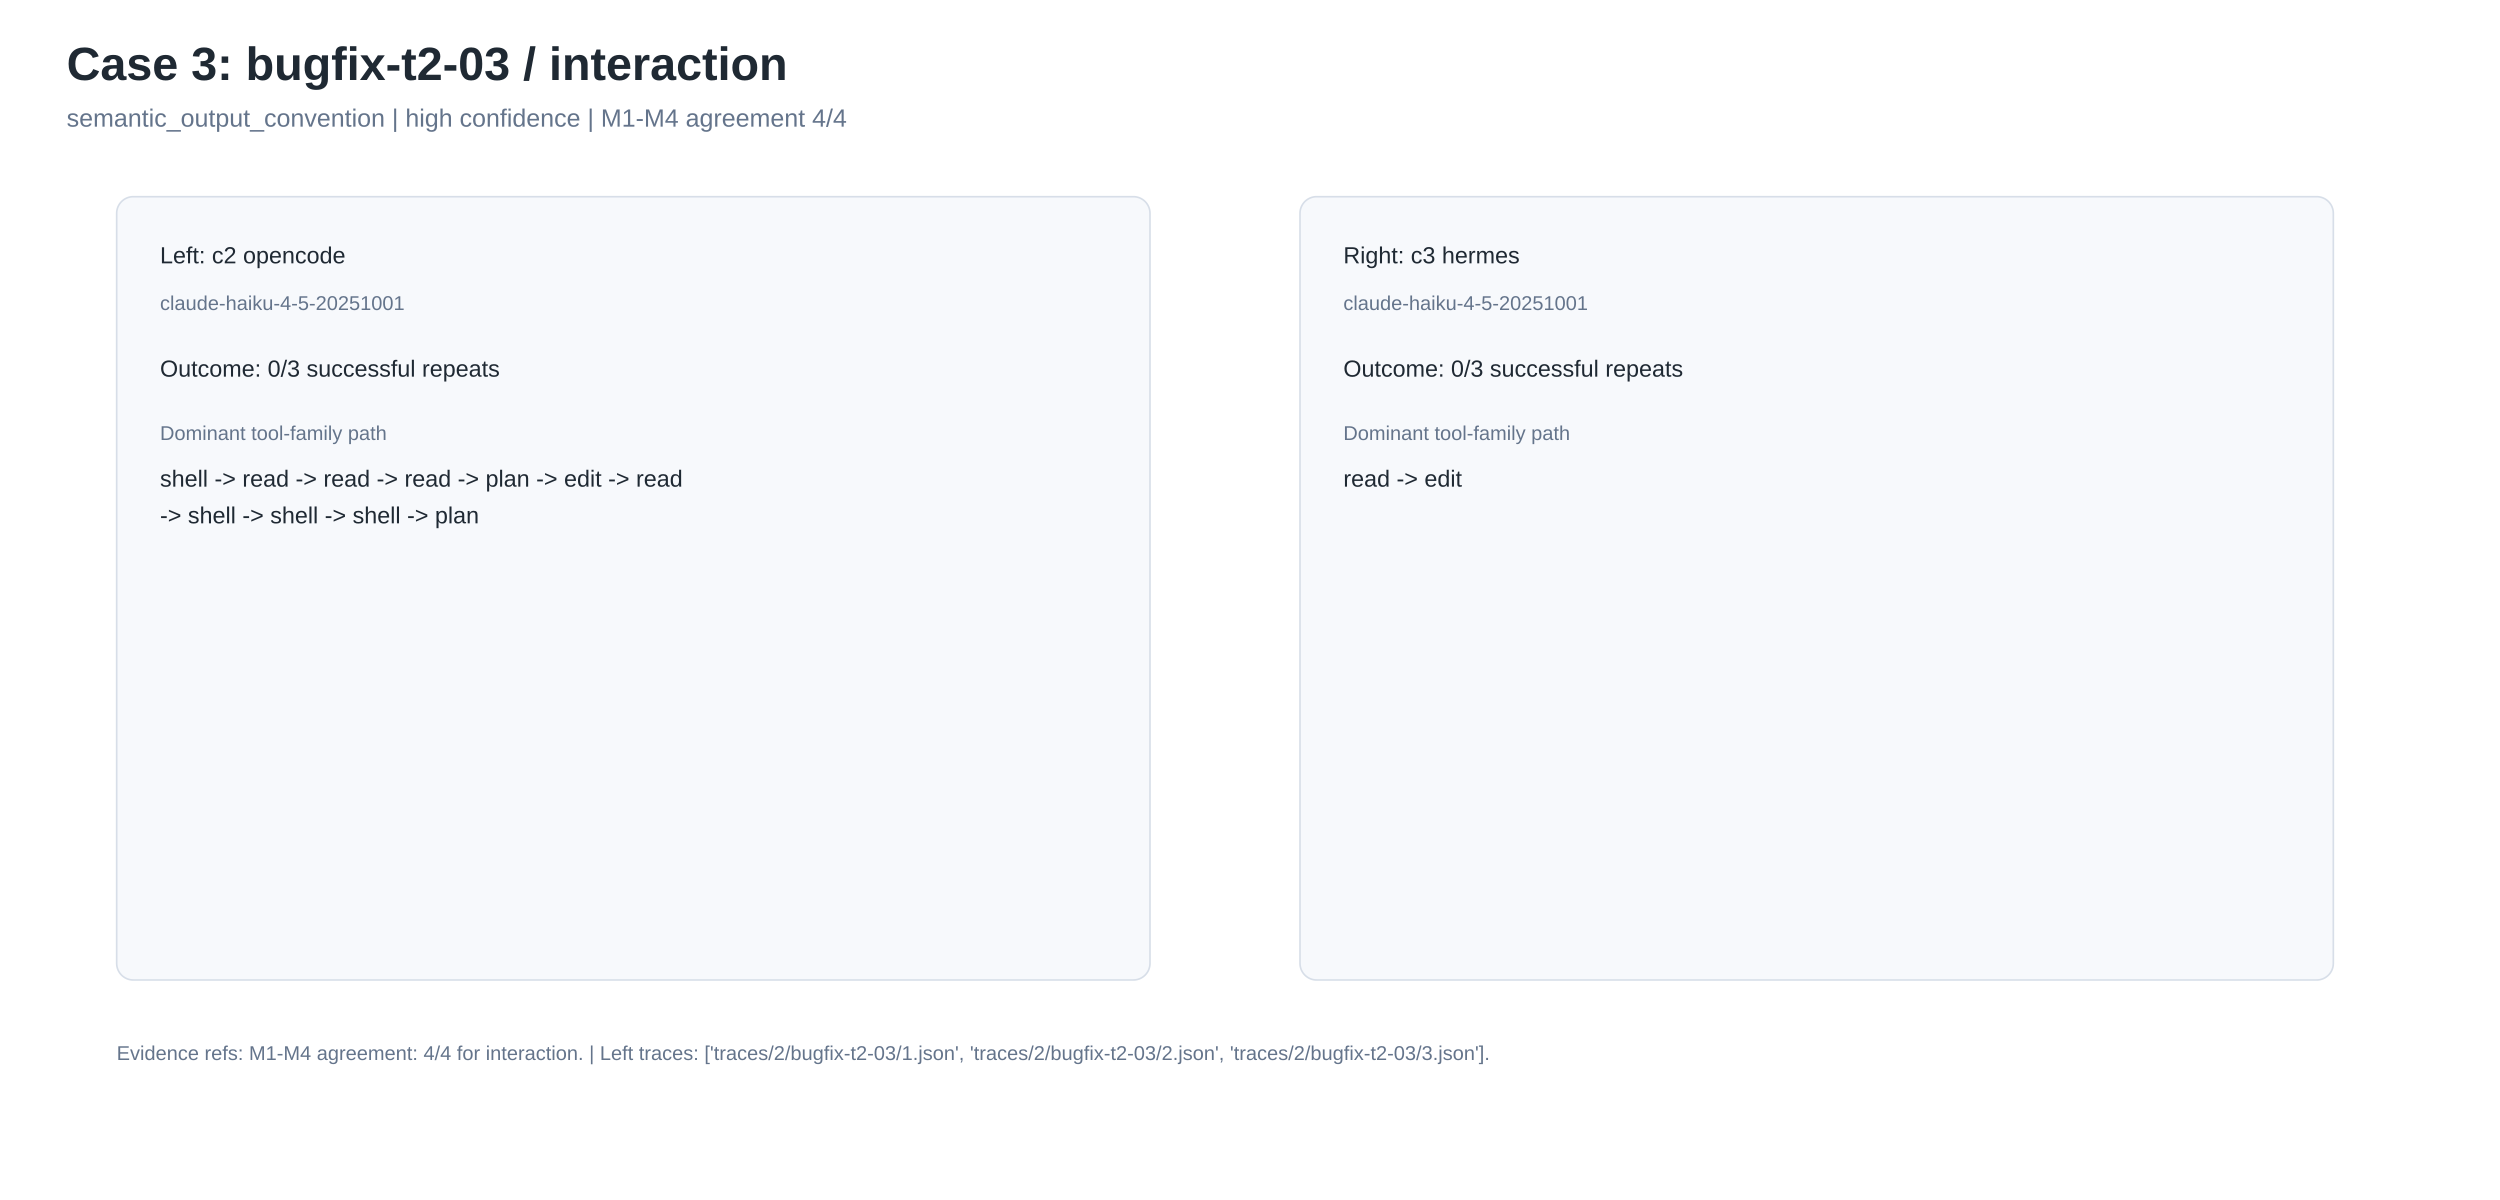
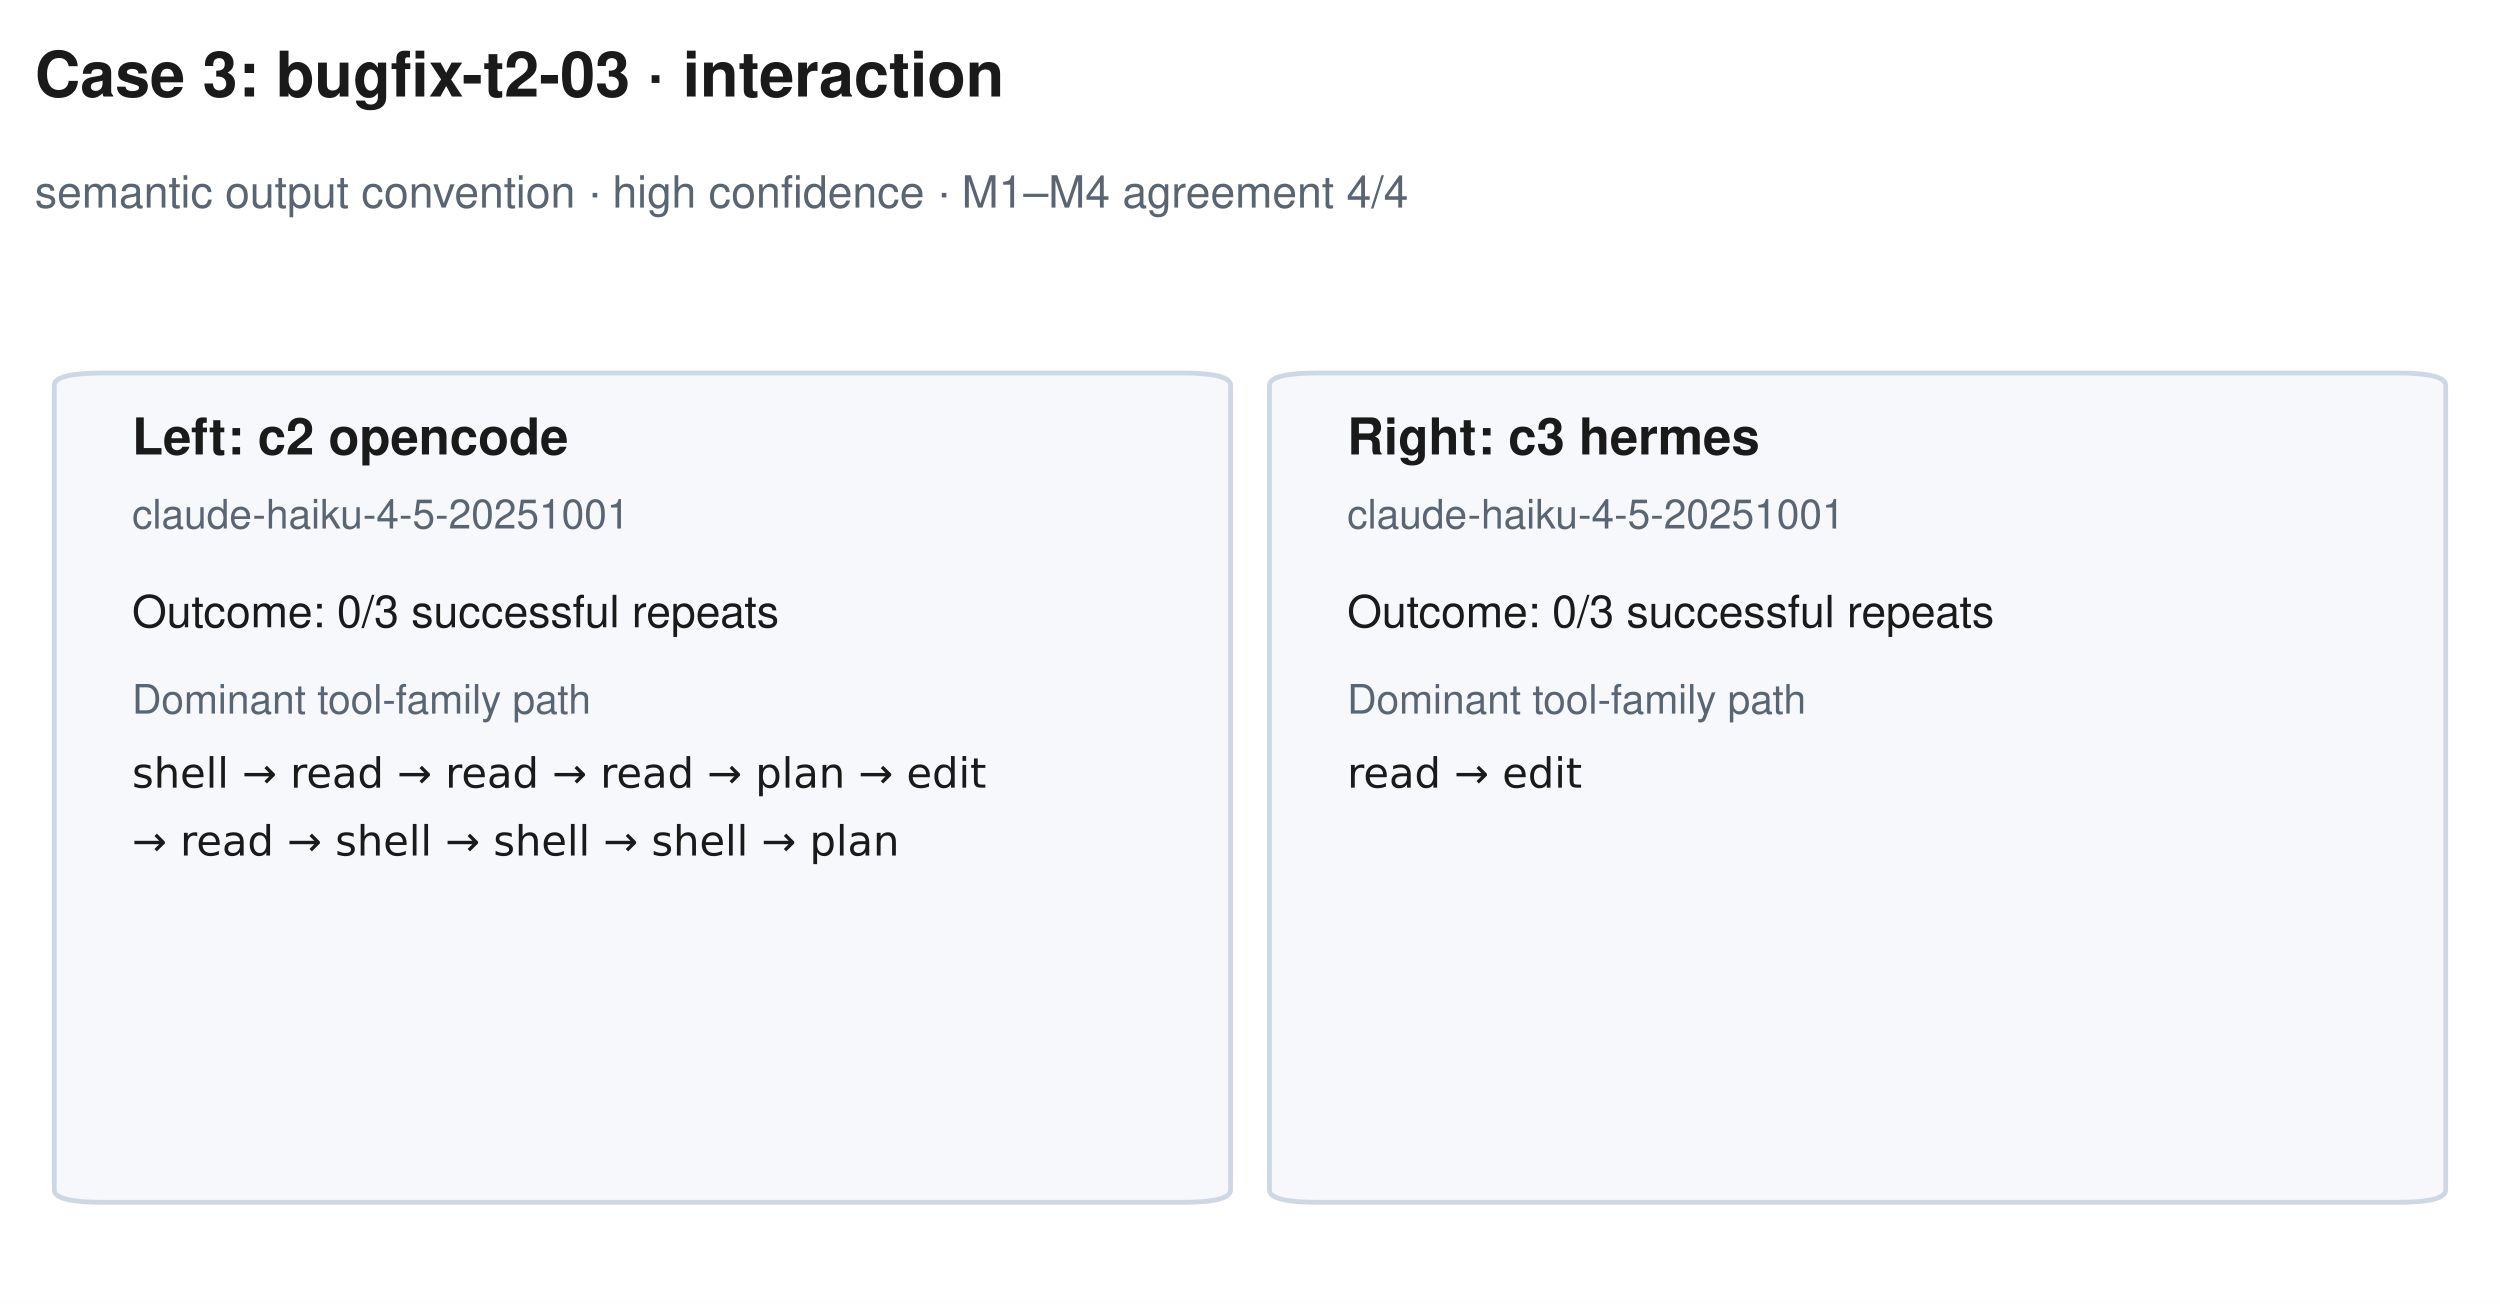
- <svg xmlns="http://www.w3.org/2000/svg" width="1500" height="720" viewBox="0 0 1500 720">
-   <rect width="1500" height="720" fill="#ffffff" />
-   <style>
-   text { font-family: Arial, Helvetica, sans-serif; fill: #1f2933; }
-   .title { font-size: 28px; font-weight: 700; }
-   .subtitle { font-size: 15px; fill: #64748b; }
-   .label { font-size: 14px; }
-   .small { font-size: 12px; fill: #64748b; }
-   .axis { stroke: #d7dee8; stroke-width: 1; }
- </style>
-   <text x="40.0" y="48.0" class="title" text-anchor="start">Case 3: bugfix-t2-03 / interaction</text>
-   <text x="40.0" y="76.0" class="subtitle" text-anchor="start">semantic_output_convention | high confidence | M1-M4 agreement 4/4</text>
-   <rect x="70" y="118" width="620" height="470" fill="#f7f9fc" stroke="#d7dee8" rx="10" />
-   <text x="96.0" y="158.0" class="label" text-anchor="start">Left: c2 opencode</text>
-   <text x="96.0" y="186.0" class="small" text-anchor="start">claude-haiku-4-5-20251001</text>
-   <text x="96.0" y="226.0" class="label" text-anchor="start">Outcome: 0/3 successful repeats</text>
-   <text x="96.0" y="264.0" class="small" text-anchor="start">Dominant tool-family path</text>
-   <text x="96.0" y="292.0" class="label" text-anchor="start">shell -&gt; read -&gt; read -&gt; read -&gt; plan -&gt; edit -&gt; read</text>
-   <text x="96.0" y="314.0" class="label" text-anchor="start">-&gt; shell -&gt; shell -&gt; shell -&gt; plan</text>
-   <rect x="780" y="118" width="620" height="470" fill="#f7f9fc" stroke="#d7dee8" rx="10" />
-   <text x="806.0" y="158.0" class="label" text-anchor="start">Right: c3 hermes</text>
-   <text x="806.0" y="186.0" class="small" text-anchor="start">claude-haiku-4-5-20251001</text>
-   <text x="806.0" y="226.0" class="label" text-anchor="start">Outcome: 0/3 successful repeats</text>
-   <text x="806.0" y="264.0" class="small" text-anchor="start">Dominant tool-family path</text>
-   <text x="806.0" y="292.0" class="label" text-anchor="start">read -&gt; edit</text>
-   <text x="70.0" y="636.0" class="small" text-anchor="start">Evidence refs: M1-M4 agreement: 4/4 for interaction. | Left traces: ['traces/2/bugfix-t2-03/1.json', 'traces/2/bugfix-t2-03/2.json', 'traces/2/bugfix-t2-03/3.json'].</text>
+ <svg xmlns="http://www.w3.org/2000/svg" width="516.6pt" height="269.424pt" viewBox="0 0 516.6 269.424" version="1.1">
+   <defs>
+     <style type="text/css">*{stroke-linejoin: round; stroke-linecap: butt}</style>
+   </defs>
+   <g id="figure_1">
+     <g id="patch_1">
+       <path d="M 0 269.424  L 516.6 269.424  L 516.6 0  L 0 0  z " style="fill: #ffffff" />
+     </g>
+     <g id="axes_1">
+       <g id="patch_2">
+         <path d="M 21.262 248.453  L 244.238 248.453  Q 254.282 248.453 254.282 245.902  L 254.282 79.627  Q 254.282 77.077 244.238 77.077  L 21.262 77.077  Q 11.218 77.077 11.218 79.627  L 11.218 245.902  Q 11.218 248.453 21.262 248.453  z " clip-path="url(#p9f80d76a4f)" style="fill: #f6f8fb; stroke: #cdd8e4; stroke-linejoin: miter" />
+       </g>
+       <g id="patch_3">
+         <path d="M 272.362 248.453  L 495.338 248.453  Q 505.382 248.453 505.382 245.902  L 505.382 79.627  Q 505.382 77.077 495.338 77.077  L 272.362 77.077  Q 262.318 77.077 262.318 79.627  L 262.318 245.902  Q 262.318 248.453 272.362 248.453  z " clip-path="url(#p9f80d76a4f)" style="fill: #f6f8fb; stroke: #cdd8e4; stroke-linejoin: miter" />
+       </g>
+       <g id="text_1">
+         <text style="font-weight: 700; font-size: 13px; font-family: 'Helvetica', 'Arial', 'DejaVu Sans', sans-serif; text-anchor: start; fill: #1a1a1a" x="7.2" y="19.951" transform="rotate(-0 7.2 19.9512)">Case 3: bugfix-t2-03 · interaction</text>
+       </g>
+       <g id="text_2">
+         <text style="font-size: 9.2px; font-family: 'Helvetica', 'Arial', 'DejaVu Sans', sans-serif; text-anchor: start; fill: #5a6573" x="7.2" y="42.903" transform="rotate(-0 7.2 42.90336)">semantic output convention · high confidence · M1–M4 agreement 4/4</text>
+       </g>
+       <g id="text_3">
+         <text style="font-weight: 700; font-size: 10.5px; font-family: 'Helvetica', 'Arial', 'DejaVu Sans', sans-serif; text-anchor: start; fill: #1a1a1a" x="27.288" y="93.908" transform="rotate(-0 27.288 93.90816)">Left: c2 opencode</text>
+       </g>
+       <g id="text_4">
+         <text style="font-size: 8.4px; font-family: 'Helvetica', 'Arial', 'DejaVu Sans', sans-serif; text-anchor: start; fill: #5a6573" x="27.288" y="109.21" transform="rotate(-0 27.288 109.2096)">claude-haiku-4-5-20251001</text>
+       </g>
+       <g id="text_5">
+         <text style="font-size: 9.2px; font-family: 'Helvetica', 'Arial', 'DejaVu Sans', sans-serif; text-anchor: start; fill: #1a1a1a" x="27.288" y="129.612" transform="rotate(-0 27.288 129.6115)">Outcome: 0/3 successful repeats</text>
+       </g>
+       <g id="text_6">
+         <text style="font-size: 8.4px; font-family: 'Helvetica', 'Arial', 'DejaVu Sans', sans-serif; text-anchor: start; fill: #5a6573" x="27.288" y="147.463" transform="rotate(-0 27.288 147.4632)">Dominant tool-family path</text>
+       </g>
+       <g id="text_7">
+         <text style="font-size: 8.6px; font-family: 'DejaVu Sans'; text-anchor: start; fill: #1a1a1a" x="27.288" y="162.765" transform="rotate(-0 27.288 162.7646)">shell → read → read → read → plan → edit</text>
+       </g>
+       <g id="text_8">
+         <text style="font-size: 8.6px; font-family: 'DejaVu Sans'; text-anchor: start; fill: #1a1a1a" x="27.288" y="176.791" transform="rotate(-0 27.288 176.791)">→ read → shell → shell → shell → plan</text>
+       </g>
+       <g id="text_9">
+         <text style="font-weight: 700; font-size: 10.5px; font-family: 'Helvetica', 'Arial', 'DejaVu Sans', sans-serif; text-anchor: start; fill: #1a1a1a" x="278.388" y="93.908" transform="rotate(-0 278.388 93.90816)">Right: c3 hermes</text>
+       </g>
+       <g id="text_10">
+         <text style="font-size: 8.4px; font-family: 'Helvetica', 'Arial', 'DejaVu Sans', sans-serif; text-anchor: start; fill: #5a6573" x="278.388" y="109.21" transform="rotate(-0 278.388 109.2096)">claude-haiku-4-5-20251001</text>
+       </g>
+       <g id="text_11">
+         <text style="font-size: 9.2px; font-family: 'Helvetica', 'Arial', 'DejaVu Sans', sans-serif; text-anchor: start; fill: #1a1a1a" x="278.388" y="129.612" transform="rotate(-0 278.388 129.6115)">Outcome: 0/3 successful repeats</text>
+       </g>
+       <g id="text_12">
+         <text style="font-size: 8.4px; font-family: 'Helvetica', 'Arial', 'DejaVu Sans', sans-serif; text-anchor: start; fill: #5a6573" x="278.388" y="147.463" transform="rotate(-0 278.388 147.4632)">Dominant tool-family path</text>
+       </g>
+       <g id="text_13">
+         <text style="font-size: 8.6px; font-family: 'DejaVu Sans'; text-anchor: start; fill: #1a1a1a" x="278.388" y="162.765" transform="rotate(-0 278.388 162.7646)">read → edit</text>
+       </g>
+     </g>
+   </g>
+   <defs>
+     <clipPath id="p9f80d76a4f">
+       <rect x="7.2" y="7.2" width="502.2" height="255.024" />
+     </clipPath>
+   </defs>
</svg>
